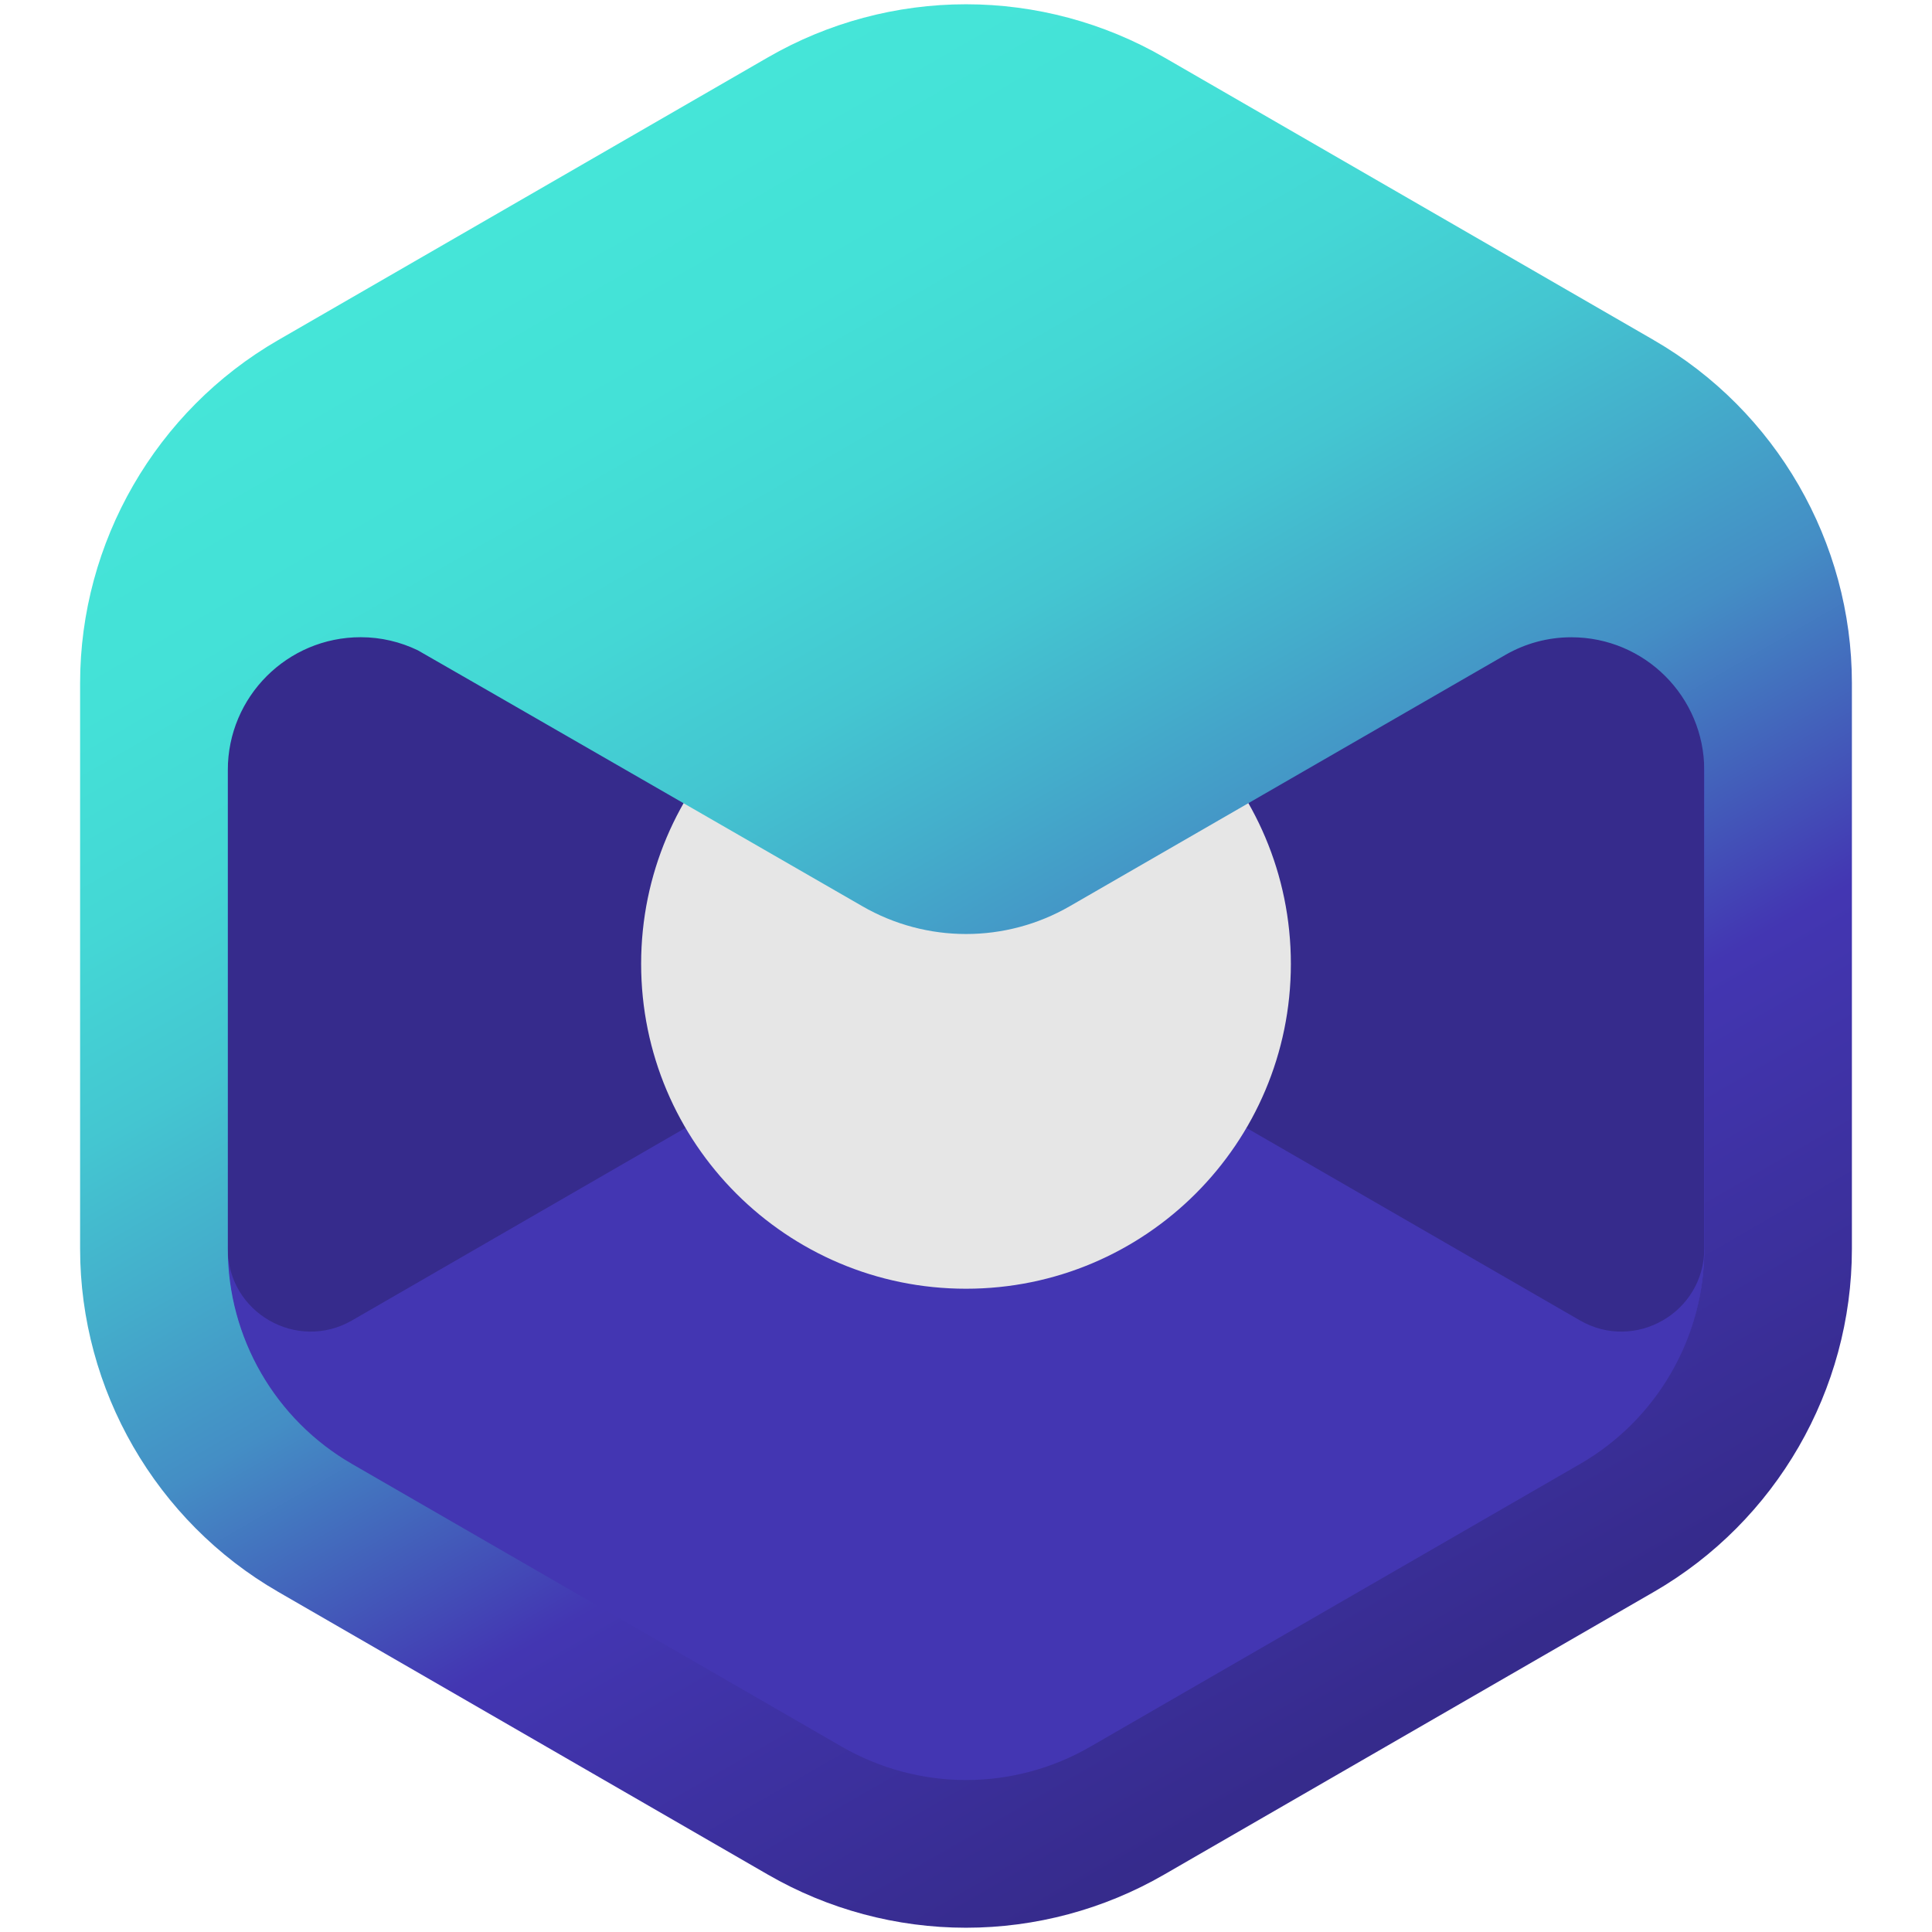
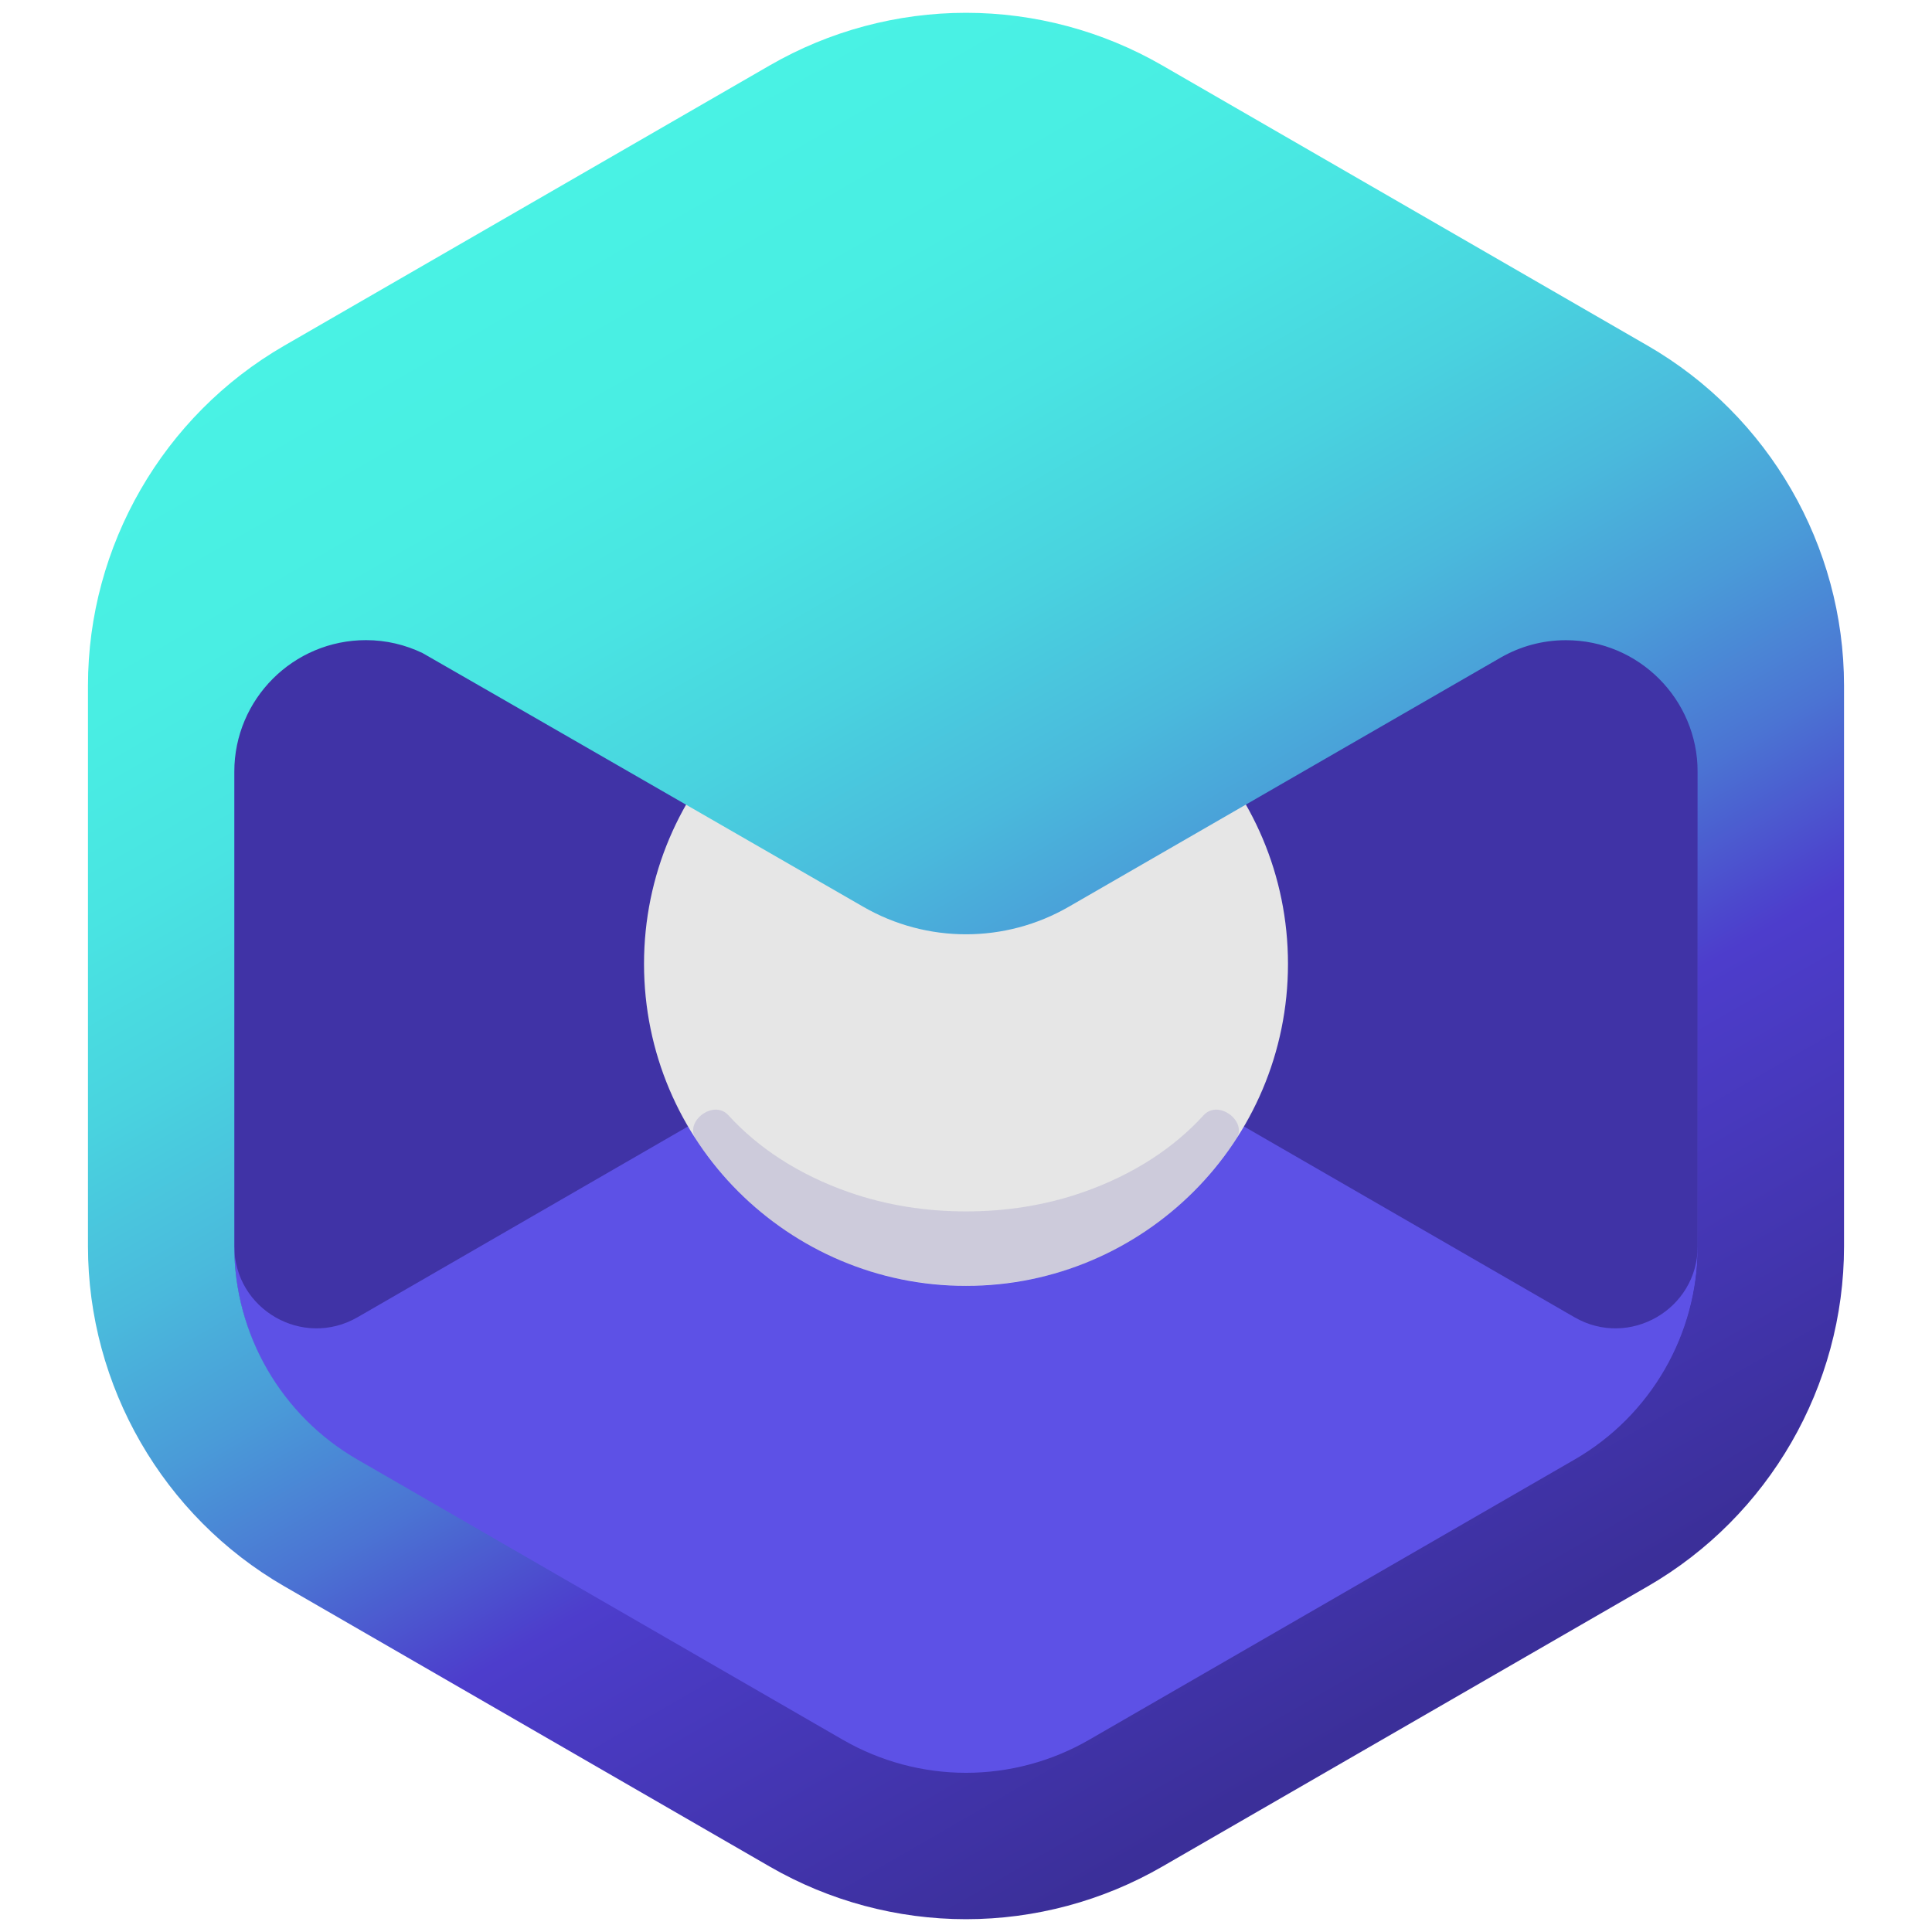
- <svg xmlns="http://www.w3.org/2000/svg" id="a" viewBox="0 0 335 335" version="1.1" width="335" height="335">
+ <svg xmlns="http://www.w3.org/2000/svg" id="a" viewBox="0 0 338 338" version="1.1" width="338" height="338">
  <defs id="defs25">
-     <style id="style2">.h{fill:#362b8c;}.i{fill:#e6e6e6;}.j{fill:url(#d);}.k{fill:#4e41d9;}.l{fill:#4336b2;}</style>
-     <linearGradient id="d" x1="230.42" y1="299.79" x2="76.81" y2="33.72" gradientUnits="userSpaceOnUse">
-       <stop offset=".01" stop-color="#362b8c" id="stop4" />
-       <stop offset=".29" stop-color="#4336b2" id="stop6" />
-       <stop offset=".3" stop-color="#433ab3" id="stop8" />
-       <stop offset=".39" stop-color="#4367bc" id="stop10" />
-       <stop offset=".47" stop-color="#448ec5" id="stop12" />
-       <stop offset=".57" stop-color="#44adcb" id="stop14" />
-       <stop offset=".66" stop-color="#44c6d1" id="stop16" />
-       <stop offset=".76" stop-color="#44d7d5" id="stop18" />
-       <stop offset=".87" stop-color="#44e1d7" id="stop20" />
-       <stop offset="1" stop-color="#45e5d8" id="stop22" />
+     <style id="style2">.h{fill:#3c2f9b;opacity:.15;}.i{fill:#5d51e6;}.j{fill:#4033a6;}.k{fill:#3b2f99;}.l{fill:#e6e6e6;}.m{fill:url(#d);}.n{fill:#b7b6bf;}</style>
+     <linearGradient id="d" x1="427.81" y1="299.79" x2="274.19" y2="33.72" gradientUnits="userSpaceOnUse">
+       <stop offset=".01" stop-color="#3b2f99" id="stop4" />
+       <stop offset=".29" stop-color="#4d3dcc" id="stop6" />
+       <stop offset=".31" stop-color="#4c47cd" id="stop8" />
+       <stop offset=".39" stop-color="#4b74d3" id="stop10" />
+       <stop offset=".48" stop-color="#4a9bd8" id="stop12" />
+       <stop offset=".57" stop-color="#4abadc" id="stop14" />
+       <stop offset=".67" stop-color="#49d3df" id="stop16" />
+       <stop offset=".77" stop-color="#49e4e2" id="stop18" />
+       <stop offset=".87" stop-color="#49eee3" id="stop20" />
+       <stop offset="1" stop-color="#49f2e4" id="stop22" />
    </linearGradient>
  </defs>
-   <g id="b" transform="translate(13.89,0.74)">
-     <path class="k" d="M 268.66,62.1 186.73,14.79 c -10.05,-5.8 -21.5,-8.87 -33.11,-8.87 -11.61,0 -23.06,3.07 -33.12,8.87 L 38.57,62.09 C 18.14,73.89 5.45,95.86 5.45,119.45 v 94.61 c 0,23.59 12.69,45.56 33.11,57.36 l 81.94,47.31 c 10.05,5.8 21.5,8.87 33.11,8.87 11.61,0 23.06,-3.07 33.11,-8.87 l 81.93,-47.3 c 20.43,-11.79 33.12,-33.77 33.12,-57.36 v -94.62 c 0,-23.59 -12.69,-45.56 -33.12,-57.35 z" id="path27" />
-     <path class="l" d="m 258.58,109.91 c -4.13,0 -8,1.1 -11.36,3.01 -0.07,0.04 -75.61,43.62 -75.61,43.62 -11.13,6.43 -24.85,6.43 -35.98,0 0,0 -76.85,-44.28 -77.09,-44.38 -3,-1.43 -6.35,-2.26 -9.89,-2.26 -12.73,0 -23.04,10.32 -23.04,23.04 v 83.02 c 0,15.38 8.21,29.6 21.53,37.29 l 84.95,49.04 c 6.54,3.78 13.99,5.77 21.53,5.77 7.55,0 14.99,-2 21.53,-5.77 l 84.95,-49.04 c 13.32,-7.69 21.53,-21.91 21.53,-37.29 v -83.02 c 0,-12.73 -10.32,-23.04 -23.04,-23.04 z" id="path29" />
-     <path class="h" d="m 260.06,228.21 c 9.57,5.52 21.53,-1.36 21.56,-12.41 v 0 -98.09 c 0,-15.38 -8.21,-29.6 -21.53,-37.29 L 175.15,31.37 c -6.54,-3.78 -13.99,-5.77 -21.53,-5.77 -7.54,0 -14.99,2 -21.53,5.77 L 47.13,80.42 C 33.81,88.11 25.6,102.33 25.6,117.71 v 98.09 0 c 0.03,11.05 11.99,17.93 21.56,12.41 l 88.45,-51.07 c 11.13,-6.43 24.85,-6.43 35.98,0 z" id="path31" />
-     <circle id="c" class="i" cx="153.61" cy="166.39" r="56.33" />
-     <path class="j" d="M 272.9,58.25 187.95,9.2 C 177.52,3.18 165.65,0 153.61,0 141.57,0 129.7,3.18 119.28,9.2 L 34.33,58.24 C 13.15,70.47 0,93.26 0,117.71 v 98.09 c 0,24.45 13.15,47.24 34.33,59.47 l 84.95,49.05 c 10.42,6.02 22.29,9.2 34.33,9.2 12.04,0 23.91,-3.18 34.33,-9.2 l 84.95,-49.04 c 21.18,-12.23 34.33,-35.01 34.33,-59.47 v -98.1 c 0,-24.45 -13.16,-47.24 -34.33,-59.46 z m 8.73,157.56 c 0,15.38 -8.21,29.6 -21.53,37.29 l -84.95,49.04 c -6.54,3.78 -13.99,5.77 -21.53,5.77 -7.54,0 -14.99,-2 -21.53,-5.77 L 47.14,253.1 C 33.82,245.41 25.61,231.19 25.61,215.81 v -83.02 c 0,-12.73 10.32,-23.04 23.04,-23.04 3.55,0 6.89,0.82 9.89,2.26 0.24,0.1 77.09,44.38 77.09,44.38 11.13,6.43 24.85,6.43 35.98,0 0,0 75.54,-43.58 75.61,-43.62 3.35,-1.91 7.22,-3.01 11.36,-3.01 12.73,0 23.04,10.32 23.04,23.04 v 83.02 z" id="path34" style="fill:url(#d)" />
+   <g id="b" transform="translate(-182,2.24)">
+     <path class="k" d="M 466.05,62.1 384.11,14.79 C 374.06,8.99 362.61,5.92 351,5.92 c -11.61,0 -23.06,3.07 -33.12,8.87 l -81.93,47.3 c -20.43,11.79 -33.12,33.77 -33.12,57.36 v 94.61 c 0,23.59 12.69,45.56 33.11,57.36 l 81.94,47.31 c 10.05,5.8 21.5,8.87 33.11,8.87 11.61,0 23.06,-3.07 33.11,-8.87 l 81.93,-47.3 c 20.43,-11.79 33.12,-33.77 33.12,-57.36 v -94.62 c 0,-23.59 -12.69,-45.56 -33.12,-57.35 z" id="path27" style="fill:#3b2f99" />
+     <path class="i" d="m 455.97,109.91 c -4.13,0 -8,1.1 -11.36,3.01 -0.07,0.04 -75.61,43.62 -75.61,43.62 -11.13,6.43 -24.85,6.43 -35.98,0 0,0 -76.85,-44.28 -77.09,-44.38 -3,-1.43 -6.35,-2.26 -9.89,-2.26 -12.73,0 -23.04,10.32 -23.04,23.04 v 83.02 c 0,15.38 8.21,29.6 21.53,37.29 l 84.95,49.04 c 6.54,3.78 13.99,5.77 21.53,5.77 7.55,0 14.99,-2 21.53,-5.77 l 84.95,-49.04 c 13.32,-7.69 21.53,-21.91 21.53,-37.29 v -83.02 c 0,-12.73 -10.32,-23.04 -23.04,-23.04 z" id="path29" style="fill:#5d51e6" />
+     <path class="j" d="m 457.45,228.21 c 9.57,5.52 21.53,-1.36 21.56,-12.41 v 0 -98.09 c 0,-15.38 -8.21,-29.6 -21.53,-37.29 L 372.53,31.38 C 365.99,27.6 358.54,25.61 351,25.61 c -7.54,0 -14.99,2 -21.53,5.77 l -84.95,49.04 c -13.32,7.69 -21.53,21.91 -21.53,37.29 v 98.09 0 c 0.03,11.05 11.99,17.93 21.56,12.41 L 333,177.14 c 11.13,-6.43 24.85,-6.43 35.98,0 z" id="path31" style="fill:#4033a6" />
+     <circle id="c" class="l" cx="351" cy="166.39" r="56.33" style="fill:#e6e6e6" />
+     <path class="m" d="M 470.28,58.25 385.33,9.2 C 374.91,3.18 363.03,0 351,0 338.97,0 327.09,3.18 316.67,9.2 l -84.95,49.04 c -21.18,12.23 -34.33,35.01 -34.33,59.47 v 98.09 c 0,24.45 13.15,47.24 34.33,59.47 l 84.95,49.05 c 10.42,6.02 22.29,9.2 34.33,9.2 12.04,0 23.91,-3.18 34.33,-9.2 l 84.95,-49.04 c 21.18,-12.23 34.33,-35.01 34.33,-59.47 v -98.1 c 0,-24.45 -13.16,-47.24 -34.33,-59.46 z m 8.73,157.56 c 0,15.38 -8.21,29.6 -21.53,37.29 l -84.95,49.04 c -6.54,3.78 -13.99,5.77 -21.53,5.77 -7.54,0 -14.99,-2 -21.53,-5.77 L 244.52,253.1 c -13.32,-7.69 -21.53,-21.91 -21.53,-37.29 v -83.02 c 0,-12.73 10.32,-23.04 23.04,-23.04 3.55,0 6.89,0.82 9.89,2.26 0.24,0.1 77.09,44.38 77.09,44.38 11.13,6.43 24.85,6.43 35.98,0 0,0 75.54,-43.58 75.61,-43.62 3.35,-1.91 7.22,-3.01 11.36,-3.01 12.73,0 23.04,10.32 23.04,23.04 v 83.02 z" id="path34" style="fill:url(#d)" />
+     <path class="h" d="m 392.56,192.88 c -5.16,5.67 -12.28,10.39 -21.12,13.47 -6.57,2.29 -13.53,3.36 -20.44,3.34 -6.91,0.02 -13.87,-1.05 -20.44,-3.34 -8.84,-3.08 -15.96,-7.8 -21.12,-13.47 -2.6,-2.85 -7.73,1.08 -5.73,4.12 6.9,10.51 21.48,25.37 47.29,25.71 25.81,-0.34 40.39,-15.2 47.29,-25.71 2,-3.04 -3.13,-6.97 -5.73,-4.12 z" id="path36" style="opacity:0.15;fill:#3c2f9b" />
  </g>
</svg>
